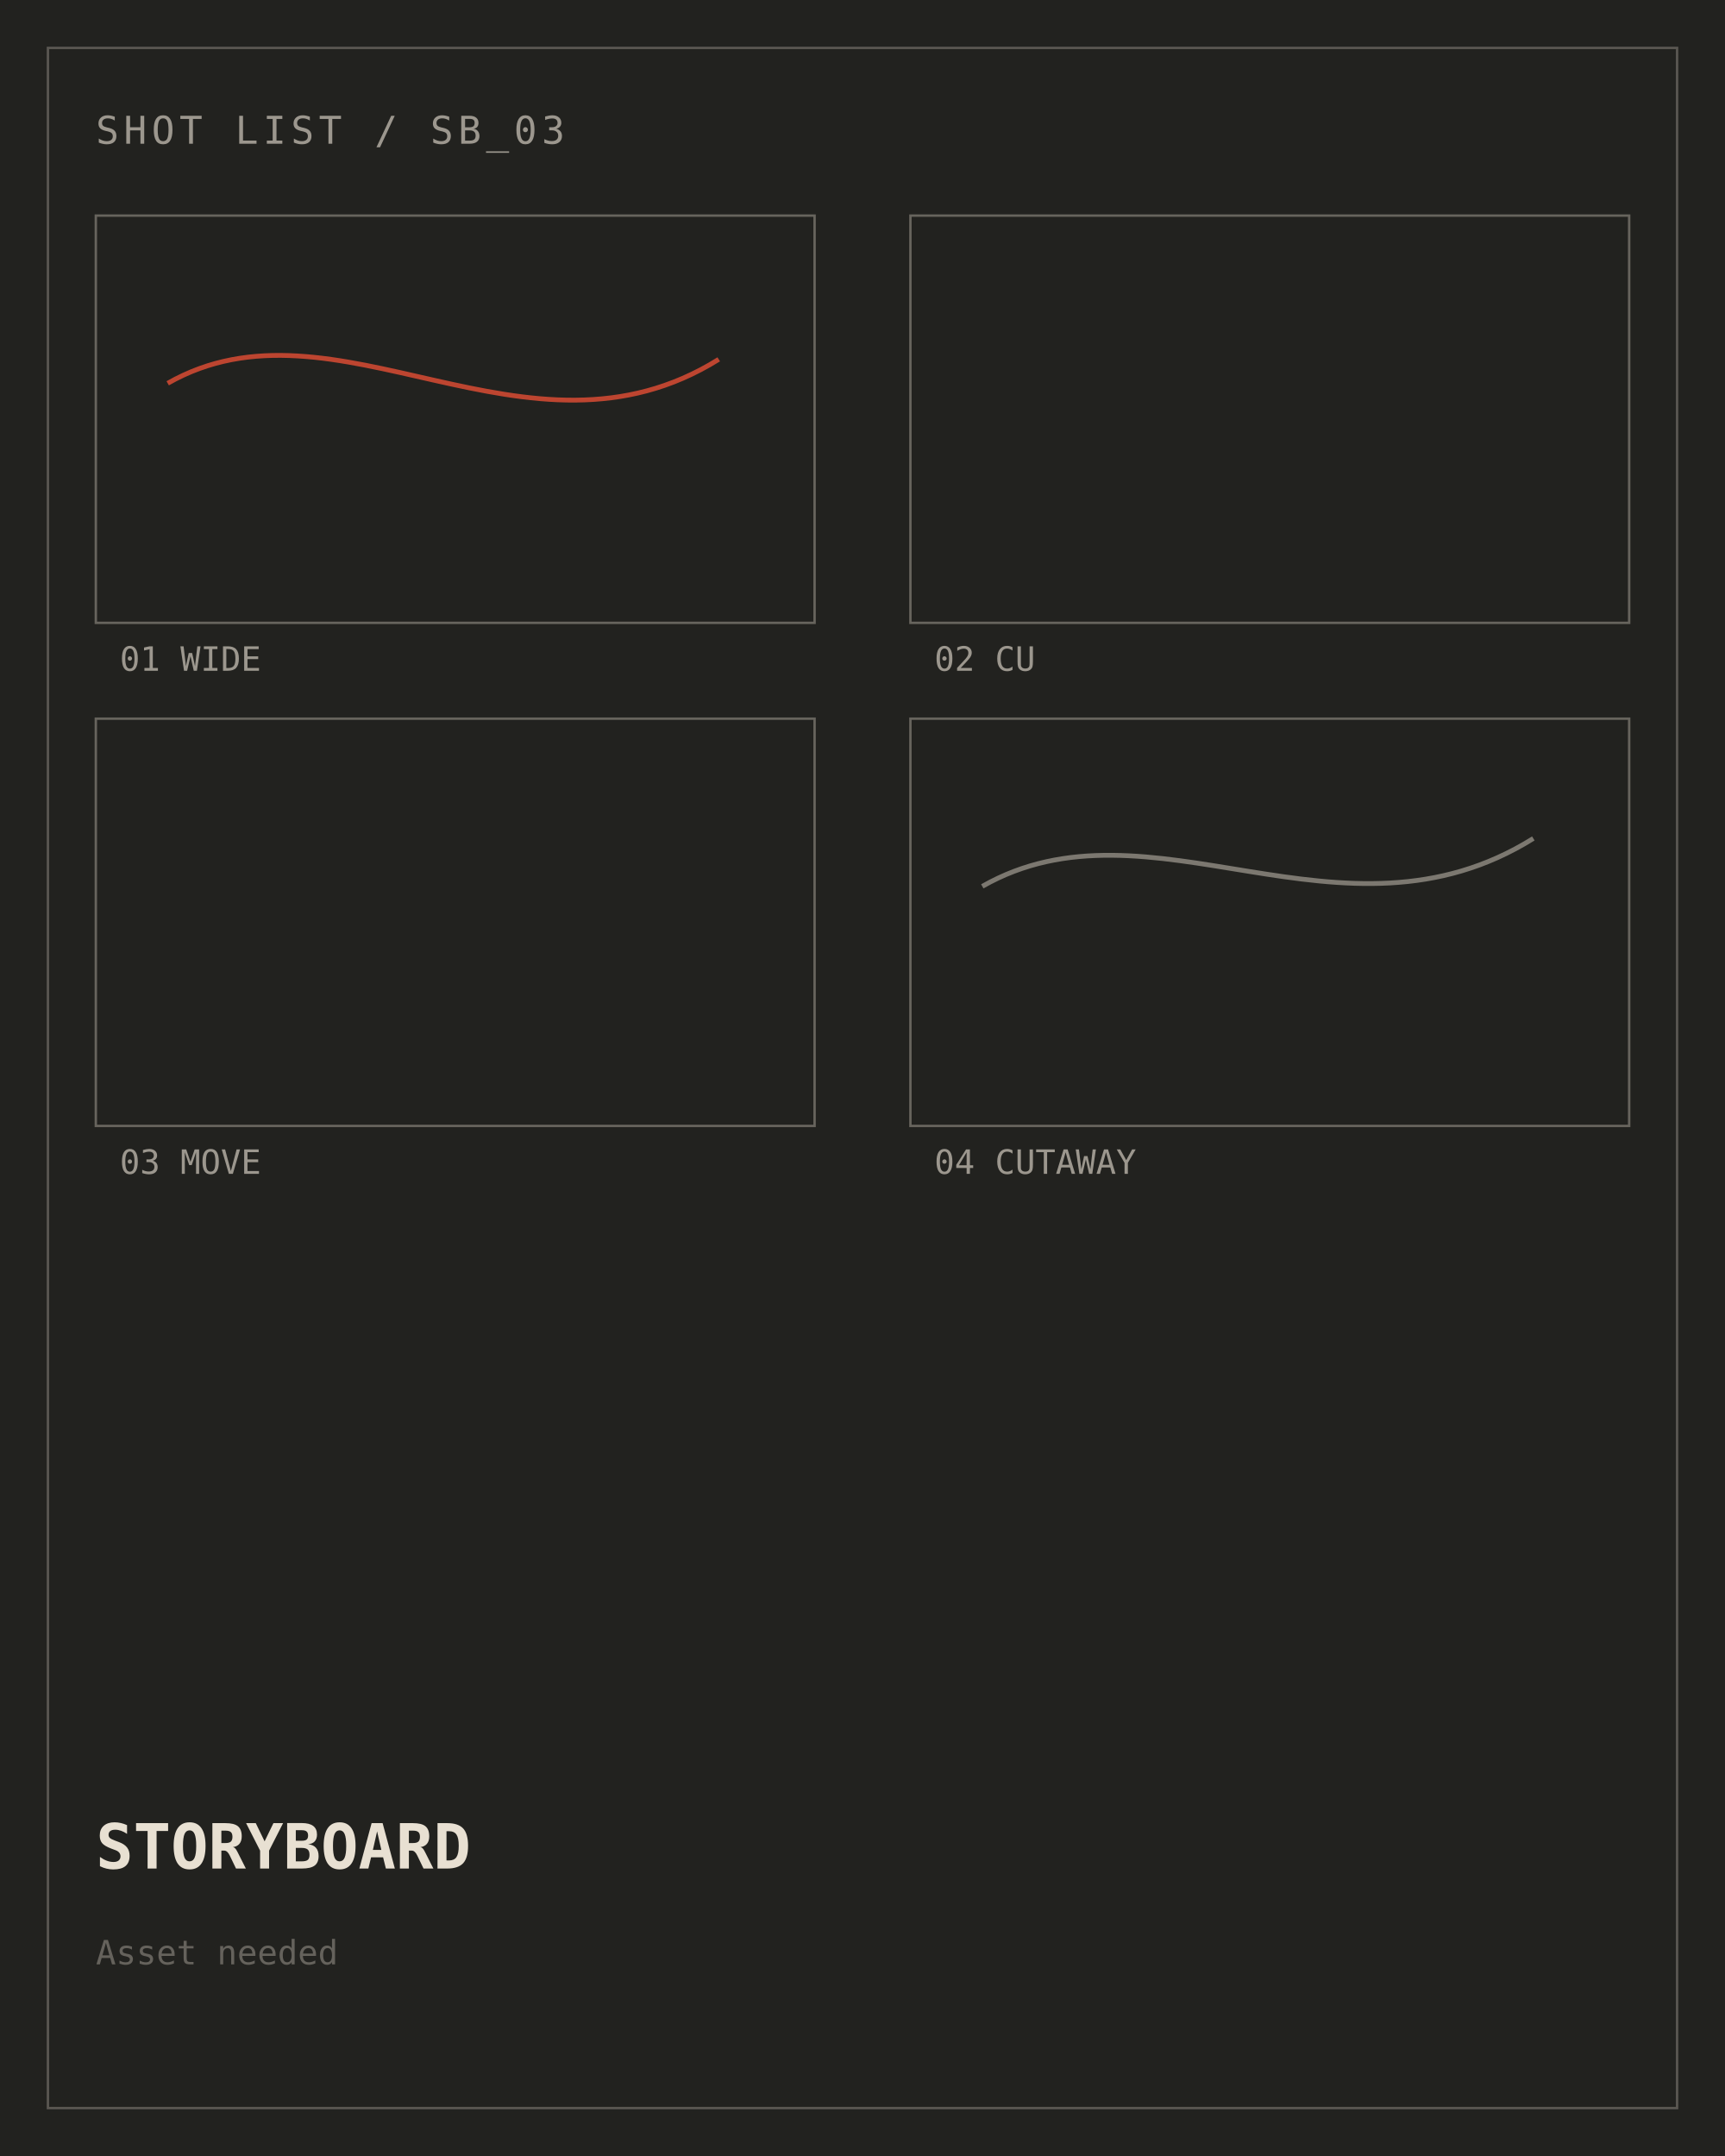
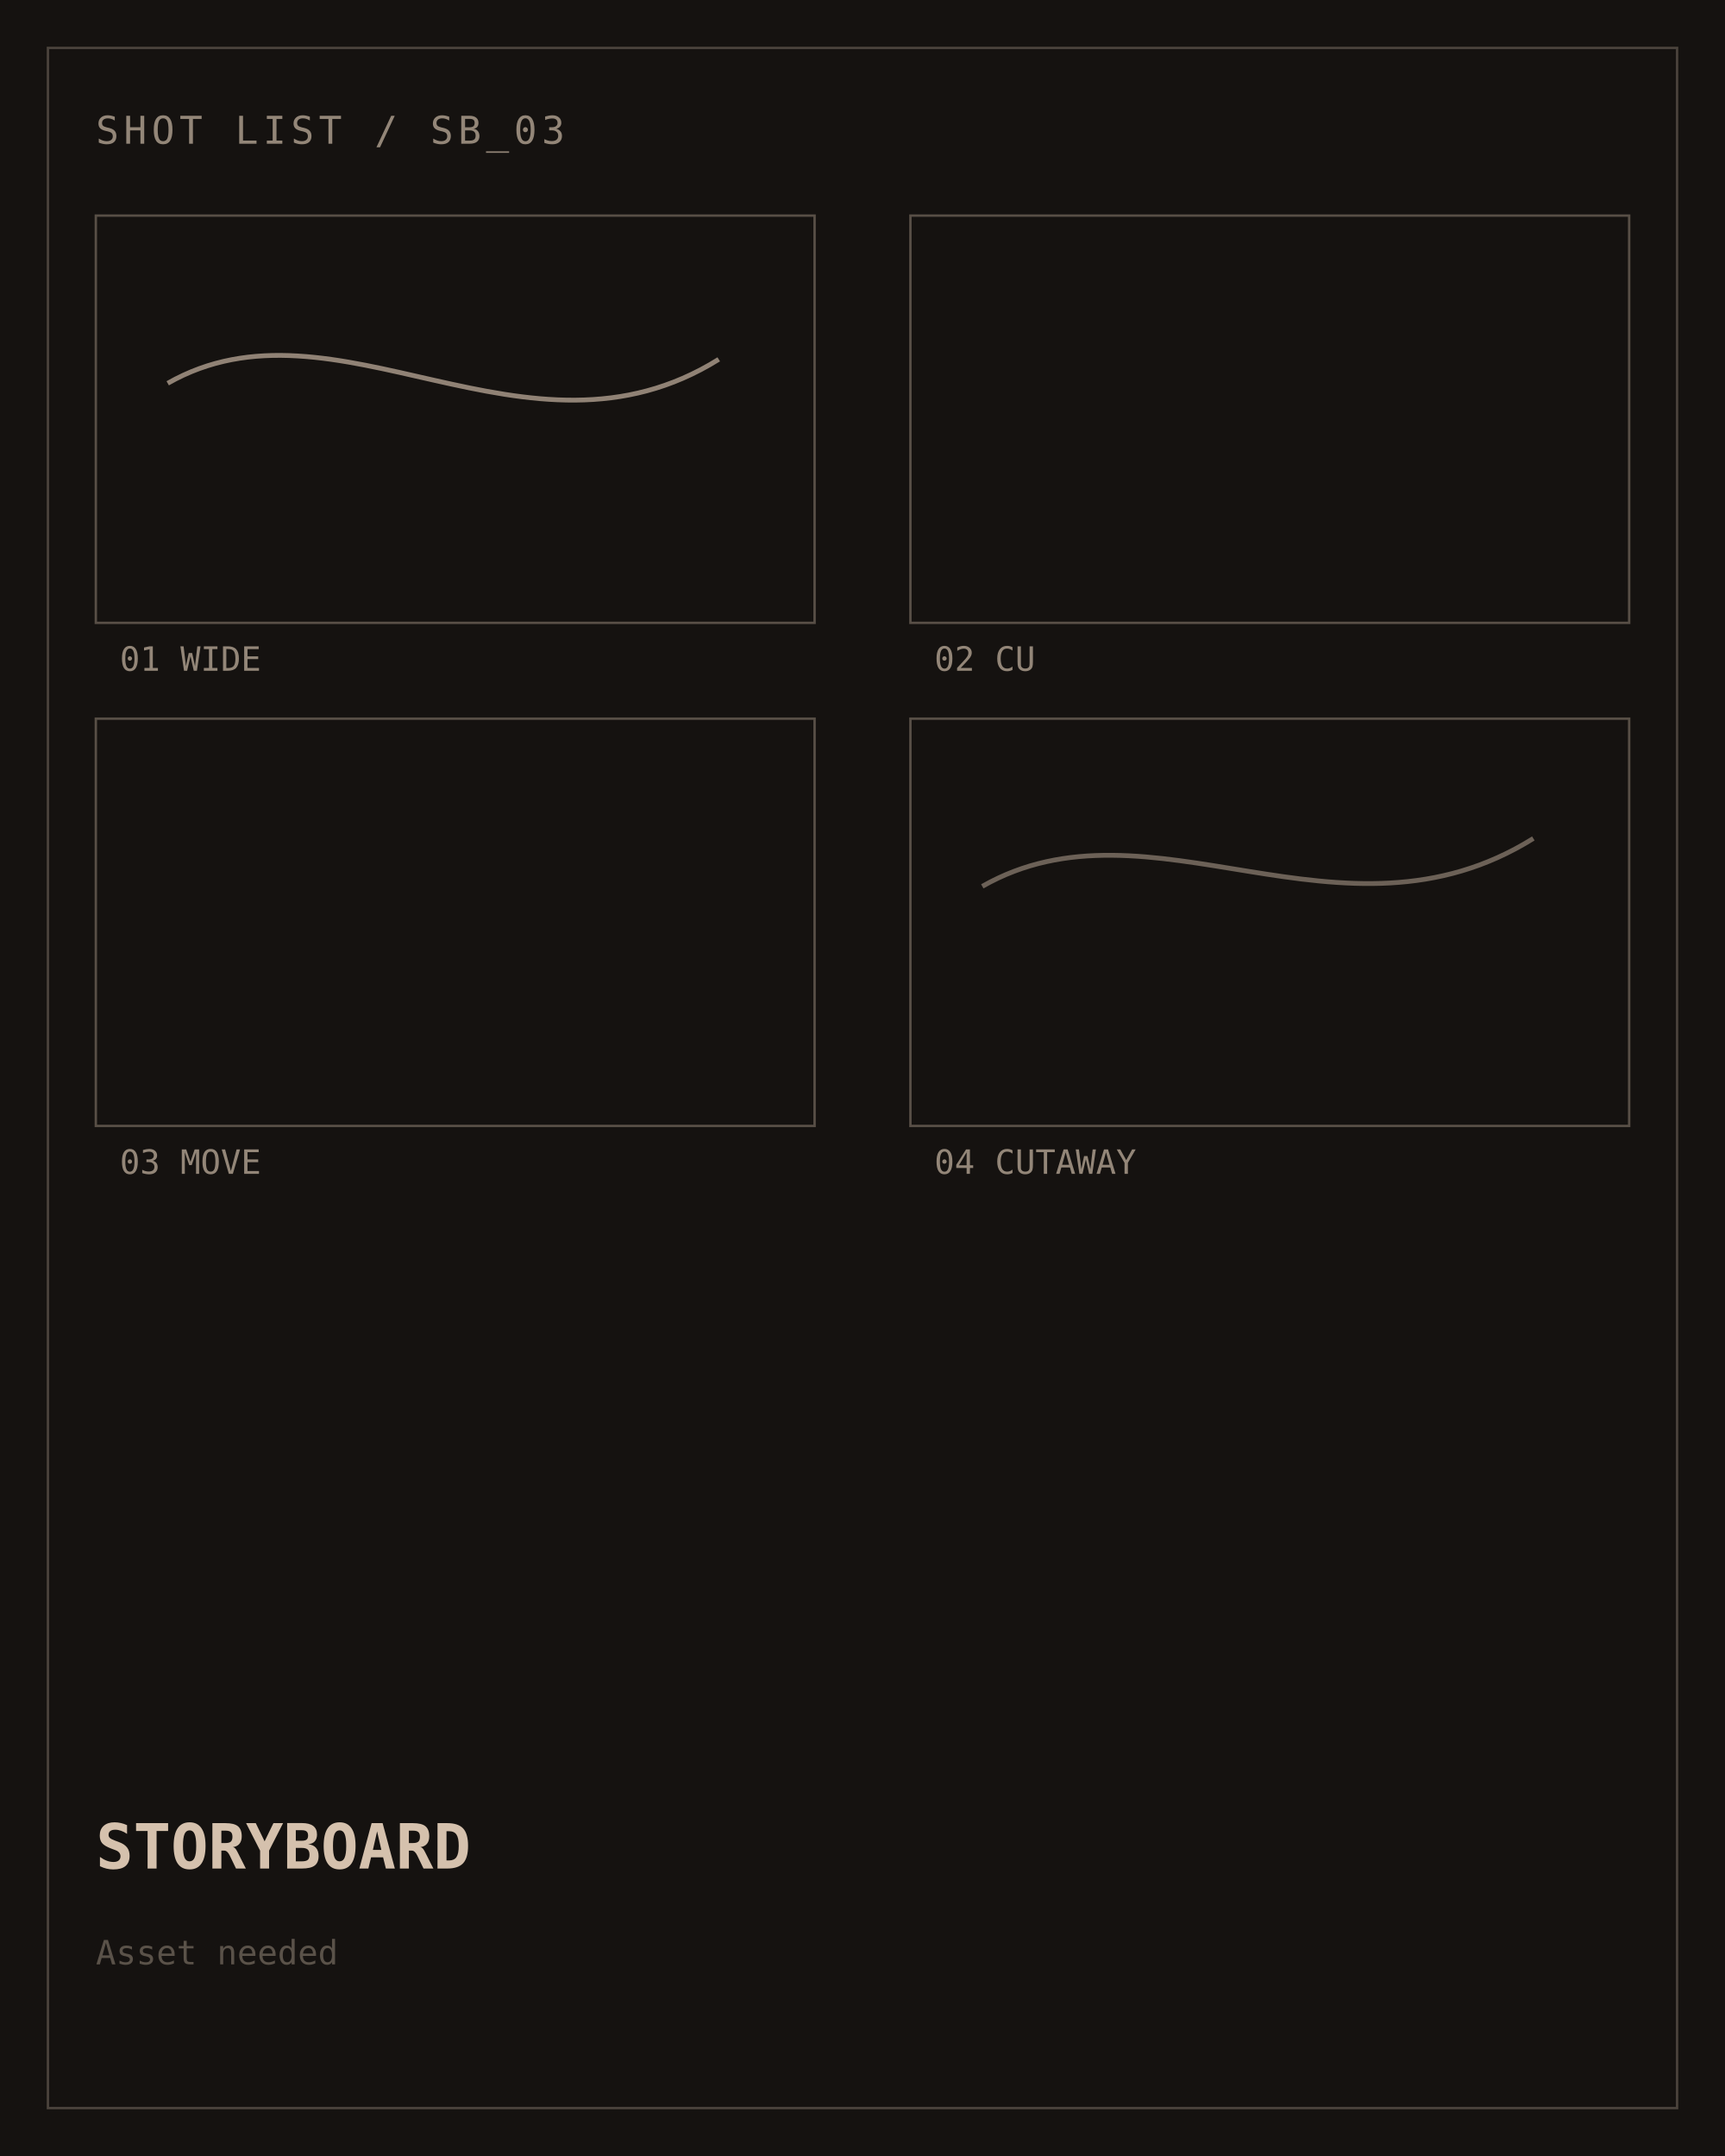
<svg xmlns="http://www.w3.org/2000/svg" width="720" height="900" viewBox="0 0 720 900" role="img" aria-label="Storyboard asset needed">
-   <rect width="720" height="900" fill="#22221f" />
-   <rect x="20" y="20" width="680" height="860" fill="none" stroke="#e8e0d2" stroke-opacity="0.28" />
-   <text x="40" y="60" fill="#9c978e" font-family="ui-monospace, monospace" font-size="16" letter-spacing="2">SHOT LIST / SB_03</text>
-   <rect x="40" y="90" width="300" height="170" fill="none" stroke="#e8e0d2" stroke-opacity="0.35" />
-   <rect x="380" y="90" width="300" height="170" fill="none" stroke="#e8e0d2" stroke-opacity="0.35" />
-   <rect x="40" y="300" width="300" height="170" fill="none" stroke="#e8e0d2" stroke-opacity="0.35" />
-   <rect x="380" y="300" width="300" height="170" fill="none" stroke="#e8e0d2" stroke-opacity="0.35" />
-   <path d="M70 160 C140 120, 220 200, 300 150" fill="none" stroke="#ff5438" stroke-width="2" opacity="0.7" />
-   <path d="M410 370 C480 330, 560 400, 640 350" fill="none" stroke="#e8e0d2" stroke-width="2" opacity="0.45" />
-   <text x="50" y="280" fill="#9c978e" font-family="ui-monospace, monospace" font-size="14">01 WIDE</text>
-   <text x="390" y="280" fill="#9c978e" font-family="ui-monospace, monospace" font-size="14">02 CU</text>
-   <text x="50" y="490" fill="#9c978e" font-family="ui-monospace, monospace" font-size="14">03 MOVE</text>
-   <text x="390" y="490" fill="#9c978e" font-family="ui-monospace, monospace" font-size="14">04 CUTAWAY</text>
-   <text x="40" y="780" fill="#e8e0d2" font-family="ui-monospace, monospace" font-size="26" font-weight="700">STORYBOARD</text>
-   <text x="40" y="820" fill="#9c978e" font-family="ui-monospace, monospace" font-size="14" opacity="0.55">Asset needed</text>
+   <rect width="720" height="900" fill="#151210" />
+   <rect x="20" y="20" width="680" height="860" fill="none" stroke="#d5c1ad" stroke-opacity="0.28" />
+   <text x="40" y="60" fill="#938678" font-family="ui-monospace, monospace" font-size="16" letter-spacing="2">SHOT LIST / SB_03</text>
+   <rect x="40" y="90" width="300" height="170" fill="none" stroke="#d5c1ad" stroke-opacity="0.35" />
+   <rect x="380" y="90" width="300" height="170" fill="none" stroke="#d5c1ad" stroke-opacity="0.35" />
+   <rect x="40" y="300" width="300" height="170" fill="none" stroke="#d5c1ad" stroke-opacity="0.35" />
+   <rect x="380" y="300" width="300" height="170" fill="none" stroke="#d5c1ad" stroke-opacity="0.35" />
+   <path d="M70 160 C140 120, 220 200, 300 150" fill="none" stroke="#c5b2a0" stroke-width="2" opacity="0.7" />
+   <path d="M410 370 C480 330, 560 400, 640 350" fill="none" stroke="#d5c1ad" stroke-width="2" opacity="0.45" />
+   <text x="50" y="280" fill="#938678" font-family="ui-monospace, monospace" font-size="14">01 WIDE</text>
+   <text x="390" y="280" fill="#938678" font-family="ui-monospace, monospace" font-size="14">02 CU</text>
+   <text x="50" y="490" fill="#938678" font-family="ui-monospace, monospace" font-size="14">03 MOVE</text>
+   <text x="390" y="490" fill="#938678" font-family="ui-monospace, monospace" font-size="14">04 CUTAWAY</text>
+   <text x="40" y="780" fill="#d5c1ad" font-family="ui-monospace, monospace" font-size="26" font-weight="700">STORYBOARD</text>
+   <text x="40" y="820" fill="#938678" font-family="ui-monospace, monospace" font-size="14" opacity="0.55">Asset needed</text>
</svg>
